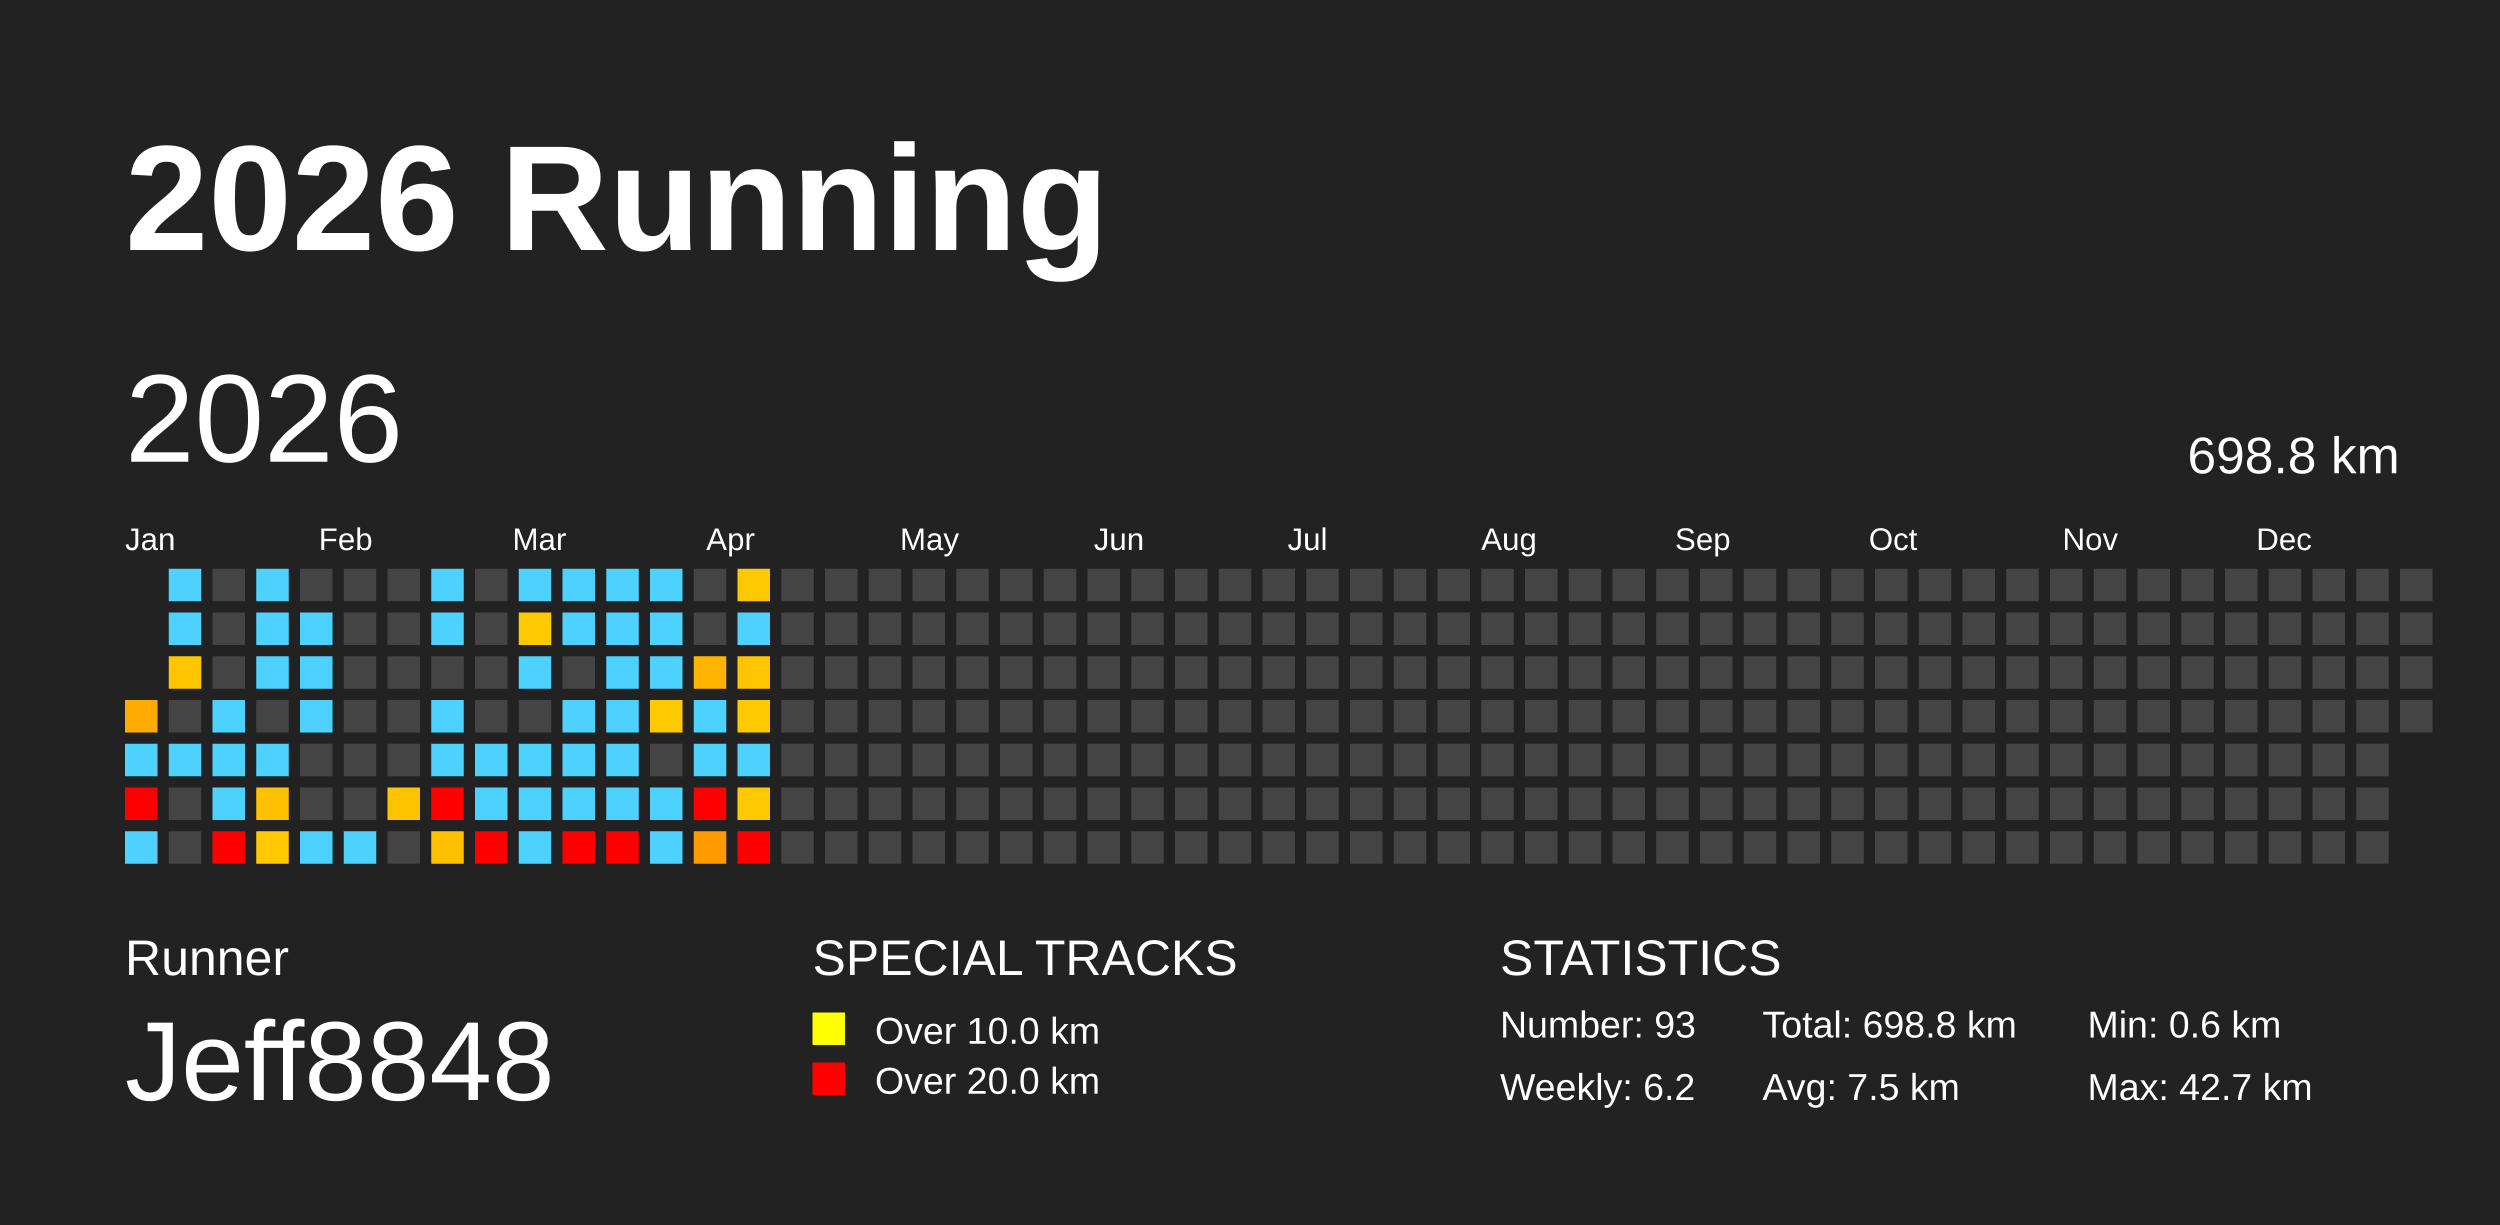
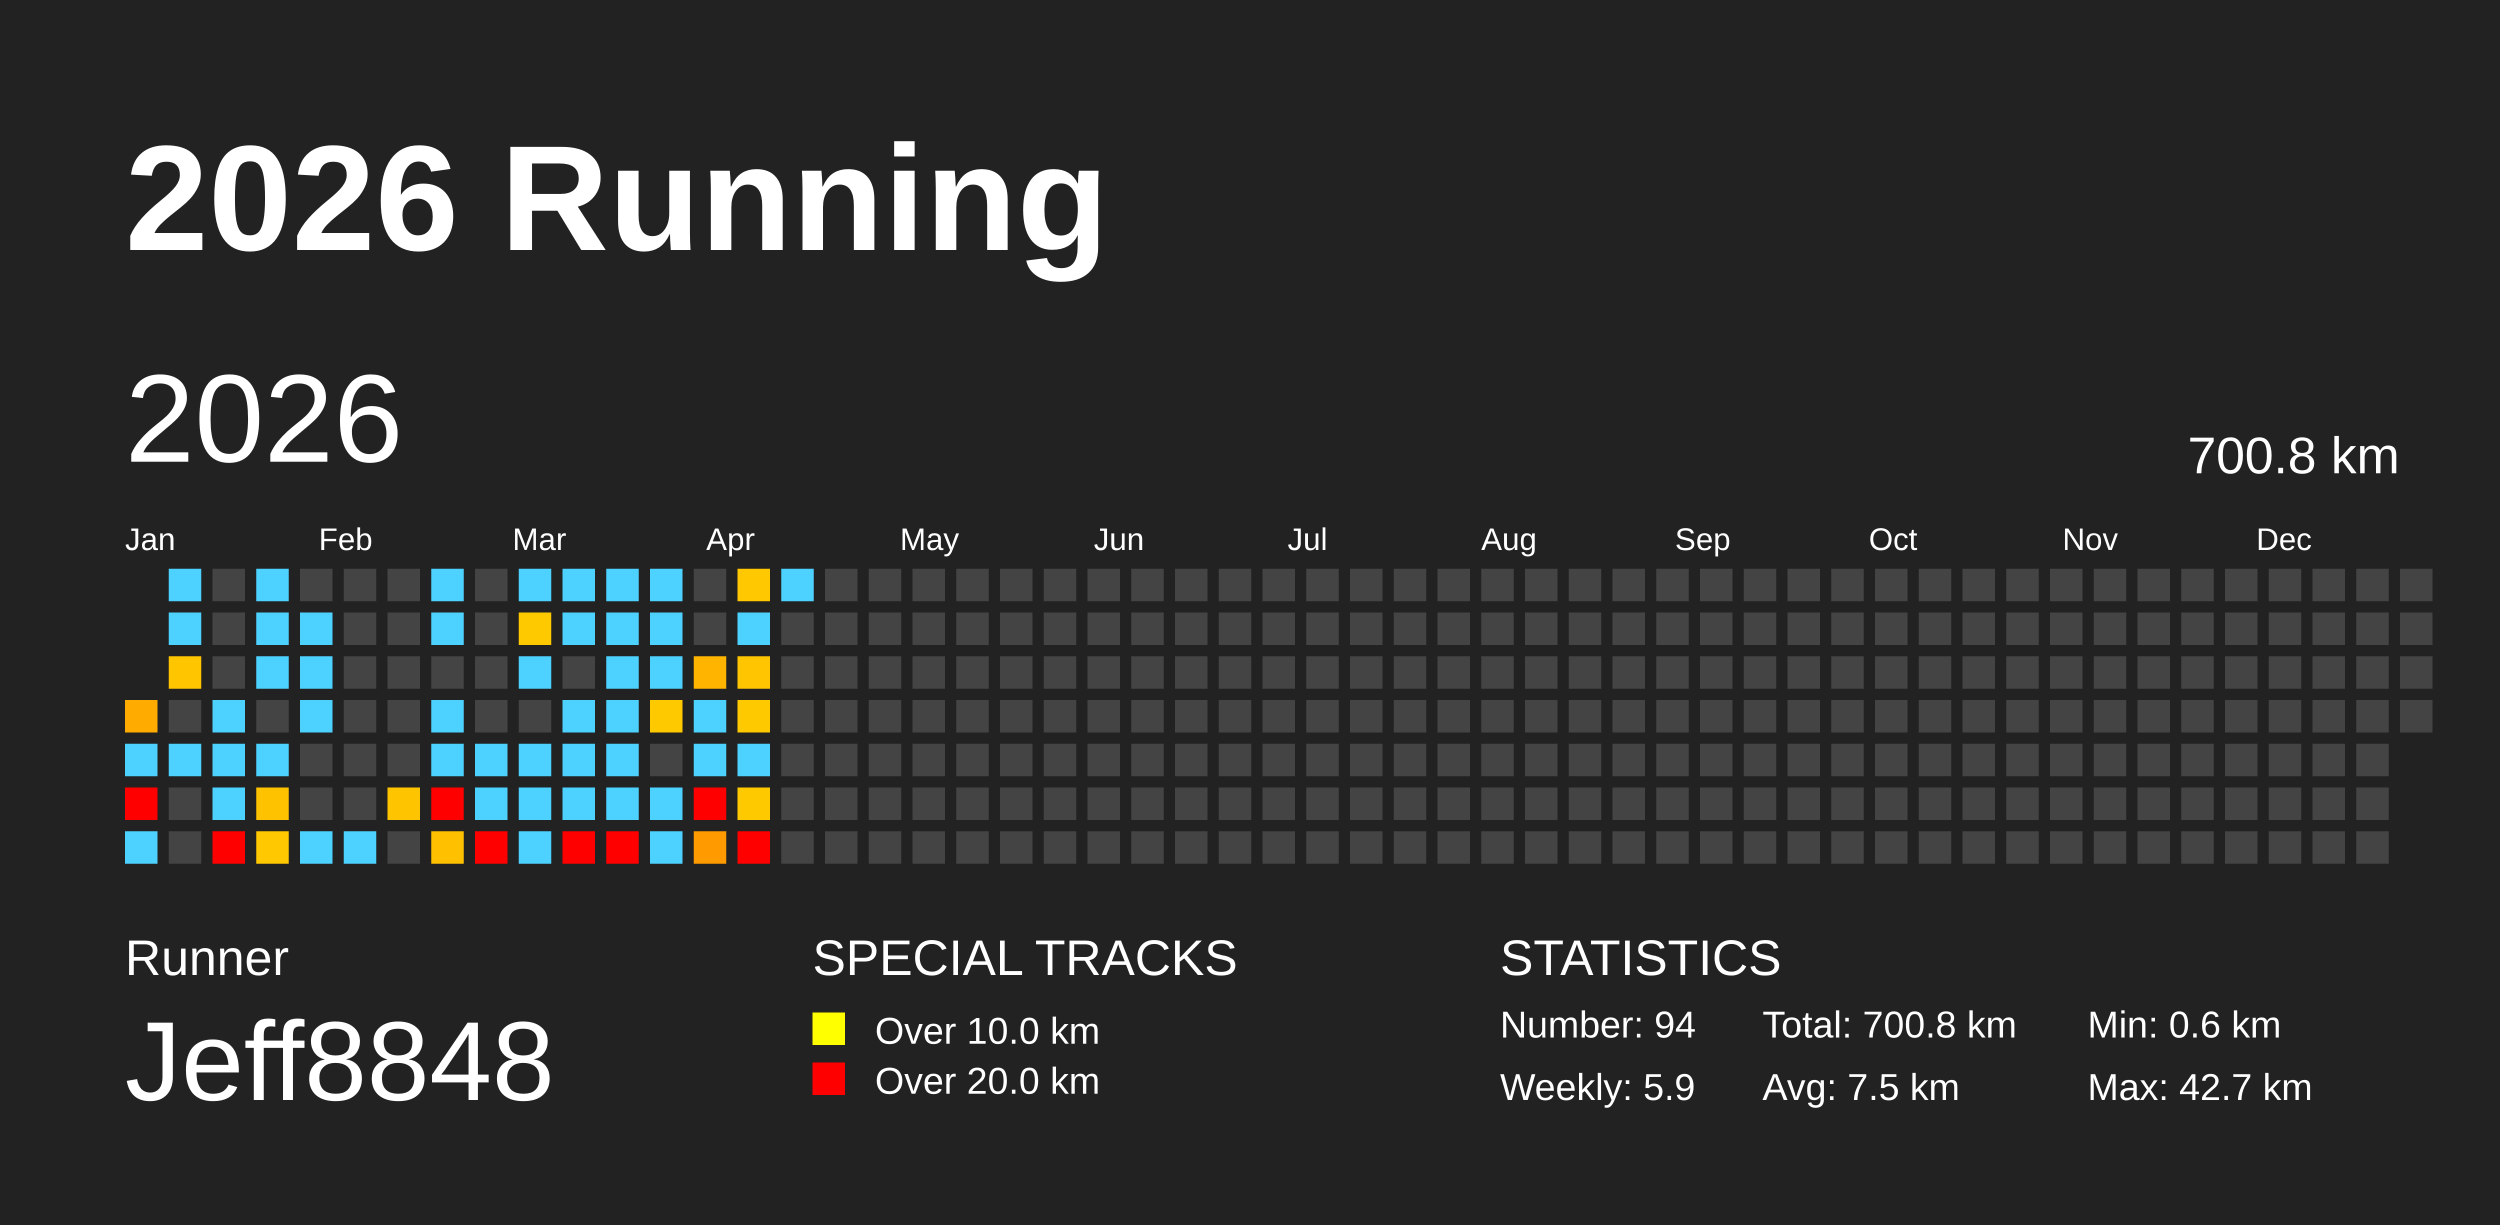
<svg xmlns="http://www.w3.org/2000/svg" baseProfile="full" height="98mm" version="1.1" viewBox="0,0,200,98" width="200mm">
  <defs />
  <rect fill="#222222" height="98" width="200" x="0" y="0" />
  <text fill="#FFFFFF" style="font-size:12px; font-family:Arial; font-weight:bold;" x="10" y="20">2026 Running</text>
  <text fill="#FFFFFF" style="font-size:4px; font-family:Arial" x="10" y="78">Runner</text>
  <text fill="#FFFFFF" style="font-size:9px; font-family:Arial" x="10" y="88">Jeff8848</text>
  <text fill="#FFFFFF" style="font-size:4px; font-family:Arial" x="65" y="78">SPECIAL TRACKS</text>
  <rect fill="yellow" height="2.6" width="2.6" x="65" y="81" />
  <text fill="#FFFFFF" style="font-size:3px; font-family:Arial" x="70" y="83.5">Over 10.0 km</text>
  <rect fill="red" height="2.6" width="2.6" x="65" y="85" />
  <text fill="#FFFFFF" style="font-size:3px; font-family:Arial" x="70" y="87.5">Over 20.0 km</text>
  <text fill="#FFFFFF" style="font-size:4px; font-family:Arial" x="120" y="78">STATISTICS</text>
-   <text fill="#FFFFFF" style="font-size:3px; font-family:Arial" x="120" y="83">Number: 93</text>
-   <text fill="#FFFFFF" style="font-size:3px; font-family:Arial" x="120" y="88">Weekly: 6.2</text>
-   <text fill="#FFFFFF" style="font-size:3px; font-family:Arial" x="141" y="83">Total: 698.8 km</text>
+   <text fill="#FFFFFF" style="font-size:3px; font-family:Arial" x="120" y="83">Number: 94</text>
+   <text fill="#FFFFFF" style="font-size:3px; font-family:Arial" x="120" y="88">Weekly: 5.9</text>
+   <text fill="#FFFFFF" style="font-size:3px; font-family:Arial" x="141" y="83">Total: 700.8 km</text>
  <text fill="#FFFFFF" style="font-size:3px; font-family:Arial" x="141" y="88">Avg: 7.5 km</text>
  <text fill="#FFFFFF" style="font-size:3px; font-family:Arial" x="167" y="83">Min: 0.6 km</text>
  <text fill="#FFFFFF" style="font-size:3px; font-family:Arial" x="167" y="88">Max: 42.7 km</text>
  <text dominant-baseline="hanging" fill="#FFFFFF" style="font-size:10.0px; font-family:Arial;" x="10" y="30">2026</text>
-   <text dominant-baseline="hanging" fill="#FFFFFF" style="font-size:4.125px; font-family:Arial;" x="175" y="35">698.8 km</text>
+   <text dominant-baseline="hanging" fill="#FFFFFF" style="font-size:4.125px; font-family:Arial;" x="175" y="35">700.8 km</text>
  <text fill="#FFFFFF" style="font-size:2.5px; font-family:Arial" x="10.0" y="44">Jan</text>
  <text fill="#FFFFFF" style="font-size:2.5px; font-family:Arial" x="25.5" y="44">Feb</text>
  <text fill="#FFFFFF" style="font-size:2.5px; font-family:Arial" x="41.0" y="44">Mar</text>
  <text fill="#FFFFFF" style="font-size:2.5px; font-family:Arial" x="56.5" y="44">Apr</text>
  <text fill="#FFFFFF" style="font-size:2.5px; font-family:Arial" x="72.0" y="44">May</text>
  <text fill="#FFFFFF" style="font-size:2.5px; font-family:Arial" x="87.5" y="44">Jun</text>
  <text fill="#FFFFFF" style="font-size:2.5px; font-family:Arial" x="103.0" y="44">Jul</text>
  <text fill="#FFFFFF" style="font-size:2.5px; font-family:Arial" x="118.5" y="44">Aug</text>
  <text fill="#FFFFFF" style="font-size:2.5px; font-family:Arial" x="134.0" y="44">Sep</text>
  <text fill="#FFFFFF" style="font-size:2.5px; font-family:Arial" x="149.5" y="44">Oct</text>
  <text fill="#FFFFFF" style="font-size:2.5px; font-family:Arial" x="165.0" y="44">Nov</text>
  <text fill="#FFFFFF" style="font-size:2.5px; font-family:Arial" x="180.5" y="44">Dec</text>
  <rect fill="#ffab00" height="2.6" width="2.6" x="10.0" y="56.0" />
  <rect fill="#4dd2ff" height="2.6" width="2.6" x="10.0" y="59.5" />
  <rect fill="red" height="2.6" width="2.6" x="10.0" y="63.0" />
  <rect fill="#4dd2ff" height="2.6" width="2.6" x="10.0" y="66.5" />
  <rect fill="#4dd2ff" height="2.6" width="2.6" x="13.5" y="45.5" />
  <rect fill="#4dd2ff" height="2.6" width="2.6" x="13.5" y="49.0" />
  <rect fill="#ffc600" height="2.6" width="2.6" x="13.5" y="52.5" />
  <rect fill="#444444" height="2.6" width="2.6" x="13.5" y="56.0" />
  <rect fill="#4dd2ff" height="2.6" width="2.6" x="13.5" y="59.5" />
  <rect fill="#444444" height="2.6" width="2.6" x="13.5" y="63.0" />
  <rect fill="#444444" height="2.6" width="2.6" x="13.5" y="66.5" />
  <rect fill="#444444" height="2.6" width="2.6" x="17.0" y="45.5" />
  <rect fill="#444444" height="2.6" width="2.6" x="17.0" y="49.0" />
  <rect fill="#444444" height="2.6" width="2.6" x="17.0" y="52.5" />
  <rect fill="#4dd2ff" height="2.6" width="2.6" x="17.0" y="56.0" />
  <rect fill="#4dd2ff" height="2.6" width="2.6" x="17.0" y="59.5" />
  <rect fill="#4dd2ff" height="2.6" width="2.6" x="17.0" y="63.0" />
  <rect fill="red" height="2.6" width="2.6" x="17.0" y="66.5" />
  <rect fill="#4dd2ff" height="2.6" width="2.6" x="20.5" y="45.5" />
  <rect fill="#4dd2ff" height="2.6" width="2.6" x="20.5" y="49.0" />
  <rect fill="#4dd2ff" height="2.6" width="2.6" x="20.5" y="52.5" />
  <rect fill="#444444" height="2.6" width="2.6" x="20.5" y="56.0" />
  <rect fill="#4dd2ff" height="2.6" width="2.6" x="20.5" y="59.5" />
  <rect fill="#ffc200" height="2.6" width="2.6" x="20.5" y="63.0" />
  <rect fill="#ffc800" height="2.6" width="2.6" x="20.5" y="66.5" />
  <rect fill="#444444" height="2.6" width="2.6" x="24.0" y="45.5" />
  <rect fill="#4dd2ff" height="2.6" width="2.6" x="24.0" y="49.0" />
  <rect fill="#4dd2ff" height="2.6" width="2.6" x="24.0" y="52.5" />
  <rect fill="#4dd2ff" height="2.6" width="2.6" x="24.0" y="56.0" />
  <rect fill="#444444" height="2.6" width="2.6" x="24.0" y="59.5" />
  <rect fill="#444444" height="2.6" width="2.6" x="24.0" y="63.0" />
  <rect fill="#4dd2ff" height="2.6" width="2.6" x="24.0" y="66.5" />
  <rect fill="#444444" height="2.6" width="2.6" x="27.5" y="45.5" />
  <rect fill="#444444" height="2.6" width="2.6" x="27.5" y="49.0" />
  <rect fill="#444444" height="2.6" width="2.6" x="27.5" y="52.5" />
  <rect fill="#444444" height="2.6" width="2.6" x="27.5" y="56.0" />
  <rect fill="#444444" height="2.6" width="2.6" x="27.5" y="59.5" />
  <rect fill="#444444" height="2.6" width="2.6" x="27.5" y="63.0" />
  <rect fill="#4dd2ff" height="2.6" width="2.6" x="27.5" y="66.5" />
  <rect fill="#444444" height="2.6" width="2.6" x="31.0" y="45.5" />
  <rect fill="#444444" height="2.6" width="2.6" x="31.0" y="49.0" />
  <rect fill="#444444" height="2.6" width="2.6" x="31.0" y="52.5" />
  <rect fill="#444444" height="2.6" width="2.6" x="31.0" y="56.0" />
  <rect fill="#444444" height="2.6" width="2.6" x="31.0" y="59.5" />
  <rect fill="#ffc400" height="2.6" width="2.6" x="31.0" y="63.0" />
  <rect fill="#444444" height="2.6" width="2.6" x="31.0" y="66.5" />
  <rect fill="#4dd2ff" height="2.6" width="2.6" x="34.5" y="45.5" />
  <rect fill="#4dd2ff" height="2.6" width="2.6" x="34.5" y="49.0" />
  <rect fill="#444444" height="2.6" width="2.6" x="34.5" y="52.5" />
  <rect fill="#4dd2ff" height="2.6" width="2.6" x="34.5" y="56.0" />
  <rect fill="#4dd2ff" height="2.6" width="2.6" x="34.5" y="59.5" />
  <rect fill="red" height="2.6" width="2.6" x="34.5" y="63.0" />
  <rect fill="#ffc000" height="2.6" width="2.6" x="34.5" y="66.5" />
  <rect fill="#444444" height="2.6" width="2.6" x="38.0" y="45.5" />
  <rect fill="#444444" height="2.6" width="2.6" x="38.0" y="49.0" />
  <rect fill="#444444" height="2.6" width="2.6" x="38.0" y="52.5" />
  <rect fill="#444444" height="2.6" width="2.6" x="38.0" y="56.0" />
  <rect fill="#4dd2ff" height="2.6" width="2.6" x="38.0" y="59.5" />
  <rect fill="#4dd2ff" height="2.6" width="2.6" x="38.0" y="63.0" />
  <rect fill="red" height="2.6" width="2.6" x="38.0" y="66.5" />
  <rect fill="#4dd2ff" height="2.6" width="2.6" x="41.5" y="45.5" />
  <rect fill="#ffc900" height="2.6" width="2.6" x="41.5" y="49.0" />
  <rect fill="#4dd2ff" height="2.6" width="2.6" x="41.5" y="52.5" />
  <rect fill="#444444" height="2.6" width="2.6" x="41.5" y="56.0" />
  <rect fill="#4dd2ff" height="2.6" width="2.6" x="41.5" y="59.5" />
  <rect fill="#4dd2ff" height="2.6" width="2.6" x="41.5" y="63.0" />
  <rect fill="#4dd2ff" height="2.6" width="2.6" x="41.5" y="66.5" />
  <rect fill="#4dd2ff" height="2.6" width="2.6" x="45.0" y="45.5" />
  <rect fill="#4dd2ff" height="2.6" width="2.6" x="45.0" y="49.0" />
  <rect fill="#444444" height="2.6" width="2.6" x="45.0" y="52.5" />
  <rect fill="#4dd2ff" height="2.6" width="2.6" x="45.0" y="56.0" />
  <rect fill="#4dd2ff" height="2.6" width="2.6" x="45.0" y="59.5" />
  <rect fill="#4dd2ff" height="2.6" width="2.6" x="45.0" y="63.0" />
  <rect fill="red" height="2.6" width="2.6" x="45.0" y="66.5" />
  <rect fill="#4dd2ff" height="2.6" width="2.6" x="48.5" y="45.5" />
  <rect fill="#4dd2ff" height="2.6" width="2.6" x="48.5" y="49.0" />
  <rect fill="#4dd2ff" height="2.6" width="2.6" x="48.5" y="52.5" />
  <rect fill="#4dd2ff" height="2.6" width="2.6" x="48.5" y="56.0" />
  <rect fill="#4dd2ff" height="2.6" width="2.6" x="48.5" y="59.5" />
  <rect fill="#4dd2ff" height="2.6" width="2.6" x="48.5" y="63.0" />
  <rect fill="red" height="2.6" width="2.6" x="48.5" y="66.5" />
  <rect fill="#4dd2ff" height="2.6" width="2.6" x="52.0" y="45.5" />
  <rect fill="#4dd2ff" height="2.6" width="2.6" x="52.0" y="49.0" />
  <rect fill="#4dd2ff" height="2.6" width="2.6" x="52.0" y="52.5" />
  <rect fill="#ffc900" height="2.6" width="2.6" x="52.0" y="56.0" />
  <rect fill="#444444" height="2.6" width="2.6" x="52.0" y="59.5" />
  <rect fill="#4dd2ff" height="2.6" width="2.6" x="52.0" y="63.0" />
  <rect fill="#4dd2ff" height="2.6" width="2.6" x="52.0" y="66.5" />
  <rect fill="#444444" height="2.6" width="2.6" x="55.5" y="45.5" />
  <rect fill="#444444" height="2.6" width="2.6" x="55.5" y="49.0" />
  <rect fill="#ffb400" height="2.6" width="2.6" x="55.5" y="52.5" />
  <rect fill="#4dd2ff" height="2.6" width="2.6" x="55.5" y="56.0" />
  <rect fill="#4dd2ff" height="2.6" width="2.6" x="55.5" y="59.5" />
  <rect fill="red" height="2.6" width="2.6" x="55.5" y="63.0" />
  <rect fill="#ff9b00" height="2.6" width="2.6" x="55.5" y="66.5" />
  <rect fill="#ffc800" height="2.6" width="2.6" x="59.0" y="45.5" />
  <rect fill="#4dd2ff" height="2.6" width="2.6" x="59.0" y="49.0" />
  <rect fill="#ffc500" height="2.6" width="2.6" x="59.0" y="52.5" />
  <rect fill="#ffc900" height="2.6" width="2.6" x="59.0" y="56.0" />
  <rect fill="#4dd2ff" height="2.6" width="2.6" x="59.0" y="59.5" />
  <rect fill="#ffc900" height="2.6" width="2.6" x="59.0" y="63.0" />
  <rect fill="red" height="2.6" width="2.6" x="59.0" y="66.5" />
-   <rect fill="#444444" height="2.6" width="2.6" x="62.5" y="45.5" />
+   <rect fill="#4dd2ff" height="2.6" width="2.6" x="62.5" y="45.5" />
  <rect fill="#444444" height="2.6" width="2.6" x="62.5" y="49.0" />
  <rect fill="#444444" height="2.6" width="2.6" x="62.5" y="52.5" />
  <rect fill="#444444" height="2.6" width="2.6" x="62.5" y="56.0" />
  <rect fill="#444444" height="2.6" width="2.6" x="62.5" y="59.5" />
  <rect fill="#444444" height="2.6" width="2.6" x="62.5" y="63.0" />
  <rect fill="#444444" height="2.6" width="2.6" x="62.5" y="66.5" />
  <rect fill="#444444" height="2.6" width="2.6" x="66.0" y="45.5" />
  <rect fill="#444444" height="2.6" width="2.6" x="66.0" y="49.0" />
  <rect fill="#444444" height="2.6" width="2.6" x="66.0" y="52.5" />
  <rect fill="#444444" height="2.6" width="2.6" x="66.0" y="56.0" />
  <rect fill="#444444" height="2.6" width="2.6" x="66.0" y="59.5" />
  <rect fill="#444444" height="2.6" width="2.6" x="66.0" y="63.0" />
  <rect fill="#444444" height="2.6" width="2.6" x="66.0" y="66.5" />
  <rect fill="#444444" height="2.6" width="2.6" x="69.5" y="45.5" />
  <rect fill="#444444" height="2.6" width="2.6" x="69.5" y="49.0" />
  <rect fill="#444444" height="2.6" width="2.6" x="69.5" y="52.5" />
  <rect fill="#444444" height="2.6" width="2.6" x="69.5" y="56.0" />
  <rect fill="#444444" height="2.6" width="2.6" x="69.5" y="59.5" />
  <rect fill="#444444" height="2.6" width="2.6" x="69.5" y="63.0" />
  <rect fill="#444444" height="2.6" width="2.6" x="69.5" y="66.5" />
  <rect fill="#444444" height="2.6" width="2.6" x="73.0" y="45.5" />
  <rect fill="#444444" height="2.6" width="2.6" x="73.0" y="49.0" />
  <rect fill="#444444" height="2.6" width="2.6" x="73.0" y="52.5" />
  <rect fill="#444444" height="2.6" width="2.6" x="73.0" y="56.0" />
  <rect fill="#444444" height="2.6" width="2.6" x="73.0" y="59.5" />
  <rect fill="#444444" height="2.6" width="2.6" x="73.0" y="63.0" />
  <rect fill="#444444" height="2.6" width="2.6" x="73.0" y="66.5" />
  <rect fill="#444444" height="2.6" width="2.6" x="76.5" y="45.5" />
  <rect fill="#444444" height="2.6" width="2.6" x="76.5" y="49.0" />
  <rect fill="#444444" height="2.6" width="2.6" x="76.5" y="52.5" />
  <rect fill="#444444" height="2.6" width="2.6" x="76.5" y="56.0" />
  <rect fill="#444444" height="2.6" width="2.6" x="76.5" y="59.5" />
  <rect fill="#444444" height="2.6" width="2.6" x="76.5" y="63.0" />
  <rect fill="#444444" height="2.6" width="2.6" x="76.5" y="66.5" />
  <rect fill="#444444" height="2.6" width="2.6" x="80.0" y="45.5" />
  <rect fill="#444444" height="2.6" width="2.6" x="80.0" y="49.0" />
  <rect fill="#444444" height="2.6" width="2.6" x="80.0" y="52.5" />
  <rect fill="#444444" height="2.6" width="2.6" x="80.0" y="56.0" />
  <rect fill="#444444" height="2.6" width="2.6" x="80.0" y="59.5" />
  <rect fill="#444444" height="2.6" width="2.6" x="80.0" y="63.0" />
  <rect fill="#444444" height="2.6" width="2.6" x="80.0" y="66.5" />
  <rect fill="#444444" height="2.6" width="2.6" x="83.5" y="45.5" />
  <rect fill="#444444" height="2.6" width="2.6" x="83.5" y="49.0" />
  <rect fill="#444444" height="2.6" width="2.6" x="83.5" y="52.5" />
  <rect fill="#444444" height="2.6" width="2.6" x="83.5" y="56.0" />
  <rect fill="#444444" height="2.6" width="2.6" x="83.5" y="59.5" />
  <rect fill="#444444" height="2.6" width="2.6" x="83.5" y="63.0" />
  <rect fill="#444444" height="2.6" width="2.6" x="83.5" y="66.5" />
  <rect fill="#444444" height="2.6" width="2.6" x="87.0" y="45.5" />
  <rect fill="#444444" height="2.6" width="2.6" x="87.0" y="49.0" />
  <rect fill="#444444" height="2.6" width="2.6" x="87.0" y="52.5" />
  <rect fill="#444444" height="2.6" width="2.6" x="87.0" y="56.0" />
  <rect fill="#444444" height="2.6" width="2.6" x="87.0" y="59.5" />
  <rect fill="#444444" height="2.6" width="2.6" x="87.0" y="63.0" />
  <rect fill="#444444" height="2.6" width="2.6" x="87.0" y="66.5" />
  <rect fill="#444444" height="2.6" width="2.6" x="90.5" y="45.5" />
  <rect fill="#444444" height="2.6" width="2.6" x="90.5" y="49.0" />
  <rect fill="#444444" height="2.6" width="2.6" x="90.5" y="52.5" />
  <rect fill="#444444" height="2.6" width="2.6" x="90.5" y="56.0" />
  <rect fill="#444444" height="2.6" width="2.6" x="90.5" y="59.5" />
  <rect fill="#444444" height="2.6" width="2.6" x="90.5" y="63.0" />
  <rect fill="#444444" height="2.6" width="2.6" x="90.5" y="66.5" />
  <rect fill="#444444" height="2.6" width="2.6" x="94.0" y="45.5" />
  <rect fill="#444444" height="2.6" width="2.6" x="94.0" y="49.0" />
  <rect fill="#444444" height="2.6" width="2.6" x="94.0" y="52.5" />
  <rect fill="#444444" height="2.6" width="2.6" x="94.0" y="56.0" />
  <rect fill="#444444" height="2.6" width="2.6" x="94.0" y="59.5" />
  <rect fill="#444444" height="2.6" width="2.6" x="94.0" y="63.0" />
  <rect fill="#444444" height="2.6" width="2.6" x="94.0" y="66.5" />
  <rect fill="#444444" height="2.6" width="2.6" x="97.5" y="45.5" />
  <rect fill="#444444" height="2.6" width="2.6" x="97.5" y="49.0" />
  <rect fill="#444444" height="2.6" width="2.6" x="97.5" y="52.5" />
  <rect fill="#444444" height="2.6" width="2.6" x="97.5" y="56.0" />
  <rect fill="#444444" height="2.6" width="2.6" x="97.5" y="59.5" />
  <rect fill="#444444" height="2.6" width="2.6" x="97.5" y="63.0" />
  <rect fill="#444444" height="2.6" width="2.6" x="97.5" y="66.5" />
  <rect fill="#444444" height="2.6" width="2.6" x="101.0" y="45.5" />
  <rect fill="#444444" height="2.6" width="2.6" x="101.0" y="49.0" />
  <rect fill="#444444" height="2.6" width="2.6" x="101.0" y="52.5" />
  <rect fill="#444444" height="2.6" width="2.6" x="101.0" y="56.0" />
  <rect fill="#444444" height="2.6" width="2.6" x="101.0" y="59.5" />
  <rect fill="#444444" height="2.6" width="2.6" x="101.0" y="63.0" />
  <rect fill="#444444" height="2.6" width="2.6" x="101.0" y="66.5" />
  <rect fill="#444444" height="2.6" width="2.6" x="104.5" y="45.5" />
  <rect fill="#444444" height="2.6" width="2.6" x="104.5" y="49.0" />
  <rect fill="#444444" height="2.6" width="2.6" x="104.5" y="52.5" />
  <rect fill="#444444" height="2.6" width="2.6" x="104.5" y="56.0" />
  <rect fill="#444444" height="2.6" width="2.6" x="104.5" y="59.5" />
  <rect fill="#444444" height="2.6" width="2.6" x="104.5" y="63.0" />
  <rect fill="#444444" height="2.6" width="2.6" x="104.5" y="66.5" />
  <rect fill="#444444" height="2.6" width="2.6" x="108.0" y="45.5" />
  <rect fill="#444444" height="2.6" width="2.6" x="108.0" y="49.0" />
  <rect fill="#444444" height="2.6" width="2.6" x="108.0" y="52.5" />
  <rect fill="#444444" height="2.6" width="2.6" x="108.0" y="56.0" />
  <rect fill="#444444" height="2.6" width="2.6" x="108.0" y="59.5" />
  <rect fill="#444444" height="2.6" width="2.6" x="108.0" y="63.0" />
  <rect fill="#444444" height="2.6" width="2.6" x="108.0" y="66.5" />
  <rect fill="#444444" height="2.6" width="2.6" x="111.5" y="45.5" />
  <rect fill="#444444" height="2.6" width="2.6" x="111.5" y="49.0" />
  <rect fill="#444444" height="2.6" width="2.6" x="111.5" y="52.5" />
  <rect fill="#444444" height="2.6" width="2.6" x="111.5" y="56.0" />
  <rect fill="#444444" height="2.6" width="2.6" x="111.5" y="59.5" />
  <rect fill="#444444" height="2.6" width="2.6" x="111.5" y="63.0" />
  <rect fill="#444444" height="2.6" width="2.6" x="111.5" y="66.5" />
  <rect fill="#444444" height="2.6" width="2.6" x="115.0" y="45.5" />
  <rect fill="#444444" height="2.6" width="2.6" x="115.0" y="49.0" />
  <rect fill="#444444" height="2.6" width="2.6" x="115.0" y="52.5" />
  <rect fill="#444444" height="2.6" width="2.6" x="115.0" y="56.0" />
  <rect fill="#444444" height="2.6" width="2.6" x="115.0" y="59.5" />
  <rect fill="#444444" height="2.6" width="2.6" x="115.0" y="63.0" />
  <rect fill="#444444" height="2.6" width="2.6" x="115.0" y="66.5" />
  <rect fill="#444444" height="2.6" width="2.6" x="118.5" y="45.5" />
  <rect fill="#444444" height="2.6" width="2.6" x="118.5" y="49.0" />
  <rect fill="#444444" height="2.6" width="2.6" x="118.5" y="52.5" />
  <rect fill="#444444" height="2.6" width="2.6" x="118.5" y="56.0" />
  <rect fill="#444444" height="2.6" width="2.6" x="118.5" y="59.5" />
  <rect fill="#444444" height="2.6" width="2.6" x="118.5" y="63.0" />
  <rect fill="#444444" height="2.6" width="2.6" x="118.5" y="66.5" />
  <rect fill="#444444" height="2.6" width="2.6" x="122.0" y="45.5" />
  <rect fill="#444444" height="2.6" width="2.6" x="122.0" y="49.0" />
  <rect fill="#444444" height="2.6" width="2.6" x="122.0" y="52.5" />
  <rect fill="#444444" height="2.6" width="2.6" x="122.0" y="56.0" />
  <rect fill="#444444" height="2.6" width="2.6" x="122.0" y="59.5" />
  <rect fill="#444444" height="2.6" width="2.6" x="122.0" y="63.0" />
  <rect fill="#444444" height="2.6" width="2.6" x="122.0" y="66.5" />
  <rect fill="#444444" height="2.6" width="2.6" x="125.5" y="45.5" />
  <rect fill="#444444" height="2.6" width="2.6" x="125.5" y="49.0" />
  <rect fill="#444444" height="2.6" width="2.6" x="125.5" y="52.5" />
  <rect fill="#444444" height="2.6" width="2.6" x="125.5" y="56.0" />
  <rect fill="#444444" height="2.6" width="2.6" x="125.5" y="59.5" />
  <rect fill="#444444" height="2.6" width="2.6" x="125.5" y="63.0" />
  <rect fill="#444444" height="2.6" width="2.6" x="125.5" y="66.5" />
  <rect fill="#444444" height="2.6" width="2.6" x="129.0" y="45.5" />
  <rect fill="#444444" height="2.6" width="2.6" x="129.0" y="49.0" />
  <rect fill="#444444" height="2.6" width="2.6" x="129.0" y="52.5" />
  <rect fill="#444444" height="2.6" width="2.6" x="129.0" y="56.0" />
  <rect fill="#444444" height="2.6" width="2.6" x="129.0" y="59.5" />
  <rect fill="#444444" height="2.6" width="2.6" x="129.0" y="63.0" />
  <rect fill="#444444" height="2.6" width="2.6" x="129.0" y="66.5" />
  <rect fill="#444444" height="2.6" width="2.6" x="132.5" y="45.5" />
  <rect fill="#444444" height="2.6" width="2.6" x="132.5" y="49.0" />
  <rect fill="#444444" height="2.6" width="2.6" x="132.5" y="52.5" />
  <rect fill="#444444" height="2.6" width="2.6" x="132.5" y="56.0" />
  <rect fill="#444444" height="2.6" width="2.6" x="132.5" y="59.5" />
  <rect fill="#444444" height="2.6" width="2.6" x="132.5" y="63.0" />
  <rect fill="#444444" height="2.6" width="2.6" x="132.5" y="66.5" />
  <rect fill="#444444" height="2.6" width="2.6" x="136.0" y="45.5" />
  <rect fill="#444444" height="2.6" width="2.6" x="136.0" y="49.0" />
  <rect fill="#444444" height="2.6" width="2.6" x="136.0" y="52.5" />
  <rect fill="#444444" height="2.6" width="2.6" x="136.0" y="56.0" />
  <rect fill="#444444" height="2.6" width="2.6" x="136.0" y="59.5" />
  <rect fill="#444444" height="2.6" width="2.6" x="136.0" y="63.0" />
  <rect fill="#444444" height="2.6" width="2.6" x="136.0" y="66.5" />
  <rect fill="#444444" height="2.6" width="2.6" x="139.5" y="45.5" />
  <rect fill="#444444" height="2.6" width="2.6" x="139.5" y="49.0" />
  <rect fill="#444444" height="2.6" width="2.6" x="139.5" y="52.5" />
  <rect fill="#444444" height="2.6" width="2.6" x="139.5" y="56.0" />
  <rect fill="#444444" height="2.6" width="2.6" x="139.5" y="59.5" />
  <rect fill="#444444" height="2.6" width="2.6" x="139.5" y="63.0" />
  <rect fill="#444444" height="2.6" width="2.6" x="139.5" y="66.5" />
  <rect fill="#444444" height="2.6" width="2.6" x="143.0" y="45.5" />
  <rect fill="#444444" height="2.6" width="2.6" x="143.0" y="49.0" />
  <rect fill="#444444" height="2.6" width="2.6" x="143.0" y="52.5" />
  <rect fill="#444444" height="2.6" width="2.6" x="143.0" y="56.0" />
  <rect fill="#444444" height="2.6" width="2.6" x="143.0" y="59.5" />
  <rect fill="#444444" height="2.6" width="2.6" x="143.0" y="63.0" />
  <rect fill="#444444" height="2.6" width="2.6" x="143.0" y="66.5" />
  <rect fill="#444444" height="2.6" width="2.6" x="146.5" y="45.5" />
  <rect fill="#444444" height="2.6" width="2.6" x="146.5" y="49.0" />
  <rect fill="#444444" height="2.6" width="2.6" x="146.5" y="52.5" />
  <rect fill="#444444" height="2.6" width="2.6" x="146.5" y="56.0" />
  <rect fill="#444444" height="2.6" width="2.6" x="146.5" y="59.5" />
  <rect fill="#444444" height="2.6" width="2.6" x="146.5" y="63.0" />
  <rect fill="#444444" height="2.6" width="2.6" x="146.5" y="66.5" />
  <rect fill="#444444" height="2.6" width="2.6" x="150.0" y="45.5" />
  <rect fill="#444444" height="2.6" width="2.6" x="150.0" y="49.0" />
  <rect fill="#444444" height="2.6" width="2.6" x="150.0" y="52.5" />
  <rect fill="#444444" height="2.6" width="2.6" x="150.0" y="56.0" />
  <rect fill="#444444" height="2.6" width="2.6" x="150.0" y="59.5" />
  <rect fill="#444444" height="2.6" width="2.6" x="150.0" y="63.0" />
  <rect fill="#444444" height="2.6" width="2.6" x="150.0" y="66.5" />
  <rect fill="#444444" height="2.6" width="2.6" x="153.5" y="45.5" />
  <rect fill="#444444" height="2.6" width="2.6" x="153.5" y="49.0" />
  <rect fill="#444444" height="2.6" width="2.6" x="153.5" y="52.5" />
  <rect fill="#444444" height="2.6" width="2.6" x="153.5" y="56.0" />
  <rect fill="#444444" height="2.6" width="2.6" x="153.5" y="59.5" />
  <rect fill="#444444" height="2.6" width="2.6" x="153.5" y="63.0" />
  <rect fill="#444444" height="2.6" width="2.6" x="153.5" y="66.5" />
  <rect fill="#444444" height="2.6" width="2.6" x="157.0" y="45.5" />
  <rect fill="#444444" height="2.6" width="2.6" x="157.0" y="49.0" />
  <rect fill="#444444" height="2.6" width="2.6" x="157.0" y="52.5" />
  <rect fill="#444444" height="2.6" width="2.6" x="157.0" y="56.0" />
  <rect fill="#444444" height="2.6" width="2.6" x="157.0" y="59.5" />
  <rect fill="#444444" height="2.6" width="2.6" x="157.0" y="63.0" />
  <rect fill="#444444" height="2.6" width="2.6" x="157.0" y="66.5" />
  <rect fill="#444444" height="2.6" width="2.6" x="160.5" y="45.5" />
  <rect fill="#444444" height="2.6" width="2.6" x="160.5" y="49.0" />
  <rect fill="#444444" height="2.6" width="2.6" x="160.5" y="52.5" />
  <rect fill="#444444" height="2.6" width="2.6" x="160.5" y="56.0" />
  <rect fill="#444444" height="2.6" width="2.6" x="160.5" y="59.5" />
  <rect fill="#444444" height="2.6" width="2.6" x="160.5" y="63.0" />
  <rect fill="#444444" height="2.6" width="2.6" x="160.5" y="66.5" />
  <rect fill="#444444" height="2.6" width="2.6" x="164.0" y="45.5" />
  <rect fill="#444444" height="2.6" width="2.6" x="164.0" y="49.0" />
  <rect fill="#444444" height="2.6" width="2.6" x="164.0" y="52.5" />
  <rect fill="#444444" height="2.6" width="2.6" x="164.0" y="56.0" />
  <rect fill="#444444" height="2.6" width="2.6" x="164.0" y="59.5" />
  <rect fill="#444444" height="2.6" width="2.6" x="164.0" y="63.0" />
  <rect fill="#444444" height="2.6" width="2.6" x="164.0" y="66.5" />
  <rect fill="#444444" height="2.6" width="2.6" x="167.5" y="45.5" />
  <rect fill="#444444" height="2.6" width="2.6" x="167.5" y="49.0" />
  <rect fill="#444444" height="2.6" width="2.6" x="167.5" y="52.5" />
  <rect fill="#444444" height="2.6" width="2.6" x="167.5" y="56.0" />
  <rect fill="#444444" height="2.6" width="2.6" x="167.5" y="59.5" />
  <rect fill="#444444" height="2.6" width="2.6" x="167.5" y="63.0" />
  <rect fill="#444444" height="2.6" width="2.6" x="167.5" y="66.5" />
  <rect fill="#444444" height="2.6" width="2.6" x="171.0" y="45.5" />
  <rect fill="#444444" height="2.6" width="2.6" x="171.0" y="49.0" />
  <rect fill="#444444" height="2.6" width="2.6" x="171.0" y="52.5" />
  <rect fill="#444444" height="2.6" width="2.6" x="171.0" y="56.0" />
  <rect fill="#444444" height="2.6" width="2.6" x="171.0" y="59.5" />
  <rect fill="#444444" height="2.6" width="2.6" x="171.0" y="63.0" />
  <rect fill="#444444" height="2.6" width="2.6" x="171.0" y="66.5" />
  <rect fill="#444444" height="2.6" width="2.6" x="174.5" y="45.5" />
  <rect fill="#444444" height="2.6" width="2.6" x="174.5" y="49.0" />
  <rect fill="#444444" height="2.6" width="2.6" x="174.5" y="52.5" />
  <rect fill="#444444" height="2.6" width="2.6" x="174.5" y="56.0" />
  <rect fill="#444444" height="2.6" width="2.6" x="174.5" y="59.5" />
  <rect fill="#444444" height="2.6" width="2.6" x="174.5" y="63.0" />
  <rect fill="#444444" height="2.6" width="2.6" x="174.5" y="66.5" />
  <rect fill="#444444" height="2.6" width="2.6" x="178.0" y="45.5" />
  <rect fill="#444444" height="2.6" width="2.6" x="178.0" y="49.0" />
  <rect fill="#444444" height="2.6" width="2.6" x="178.0" y="52.5" />
  <rect fill="#444444" height="2.6" width="2.6" x="178.0" y="56.0" />
  <rect fill="#444444" height="2.6" width="2.6" x="178.0" y="59.5" />
  <rect fill="#444444" height="2.6" width="2.6" x="178.0" y="63.0" />
  <rect fill="#444444" height="2.6" width="2.6" x="178.0" y="66.5" />
  <rect fill="#444444" height="2.6" width="2.6" x="181.5" y="45.5" />
  <rect fill="#444444" height="2.6" width="2.6" x="181.5" y="49.0" />
  <rect fill="#444444" height="2.6" width="2.6" x="181.5" y="52.5" />
  <rect fill="#444444" height="2.6" width="2.6" x="181.5" y="56.0" />
  <rect fill="#444444" height="2.6" width="2.6" x="181.5" y="59.5" />
  <rect fill="#444444" height="2.6" width="2.6" x="181.5" y="63.0" />
  <rect fill="#444444" height="2.6" width="2.6" x="181.5" y="66.5" />
  <rect fill="#444444" height="2.6" width="2.6" x="185.0" y="45.5" />
  <rect fill="#444444" height="2.6" width="2.6" x="185.0" y="49.0" />
  <rect fill="#444444" height="2.6" width="2.6" x="185.0" y="52.5" />
  <rect fill="#444444" height="2.6" width="2.6" x="185.0" y="56.0" />
  <rect fill="#444444" height="2.6" width="2.6" x="185.0" y="59.5" />
  <rect fill="#444444" height="2.6" width="2.6" x="185.0" y="63.0" />
  <rect fill="#444444" height="2.6" width="2.6" x="185.0" y="66.5" />
  <rect fill="#444444" height="2.6" width="2.6" x="188.5" y="45.5" />
  <rect fill="#444444" height="2.6" width="2.6" x="188.5" y="49.0" />
  <rect fill="#444444" height="2.6" width="2.6" x="188.5" y="52.5" />
  <rect fill="#444444" height="2.6" width="2.6" x="188.5" y="56.0" />
  <rect fill="#444444" height="2.6" width="2.6" x="188.5" y="59.5" />
  <rect fill="#444444" height="2.6" width="2.6" x="188.5" y="63.0" />
  <rect fill="#444444" height="2.6" width="2.6" x="188.5" y="66.5" />
  <rect fill="#444444" height="2.6" width="2.6" x="192.0" y="45.5" />
  <rect fill="#444444" height="2.6" width="2.6" x="192.0" y="49.0" />
  <rect fill="#444444" height="2.6" width="2.6" x="192.0" y="52.5" />
  <rect fill="#444444" height="2.6" width="2.6" x="192.0" y="56.0" />
</svg>
